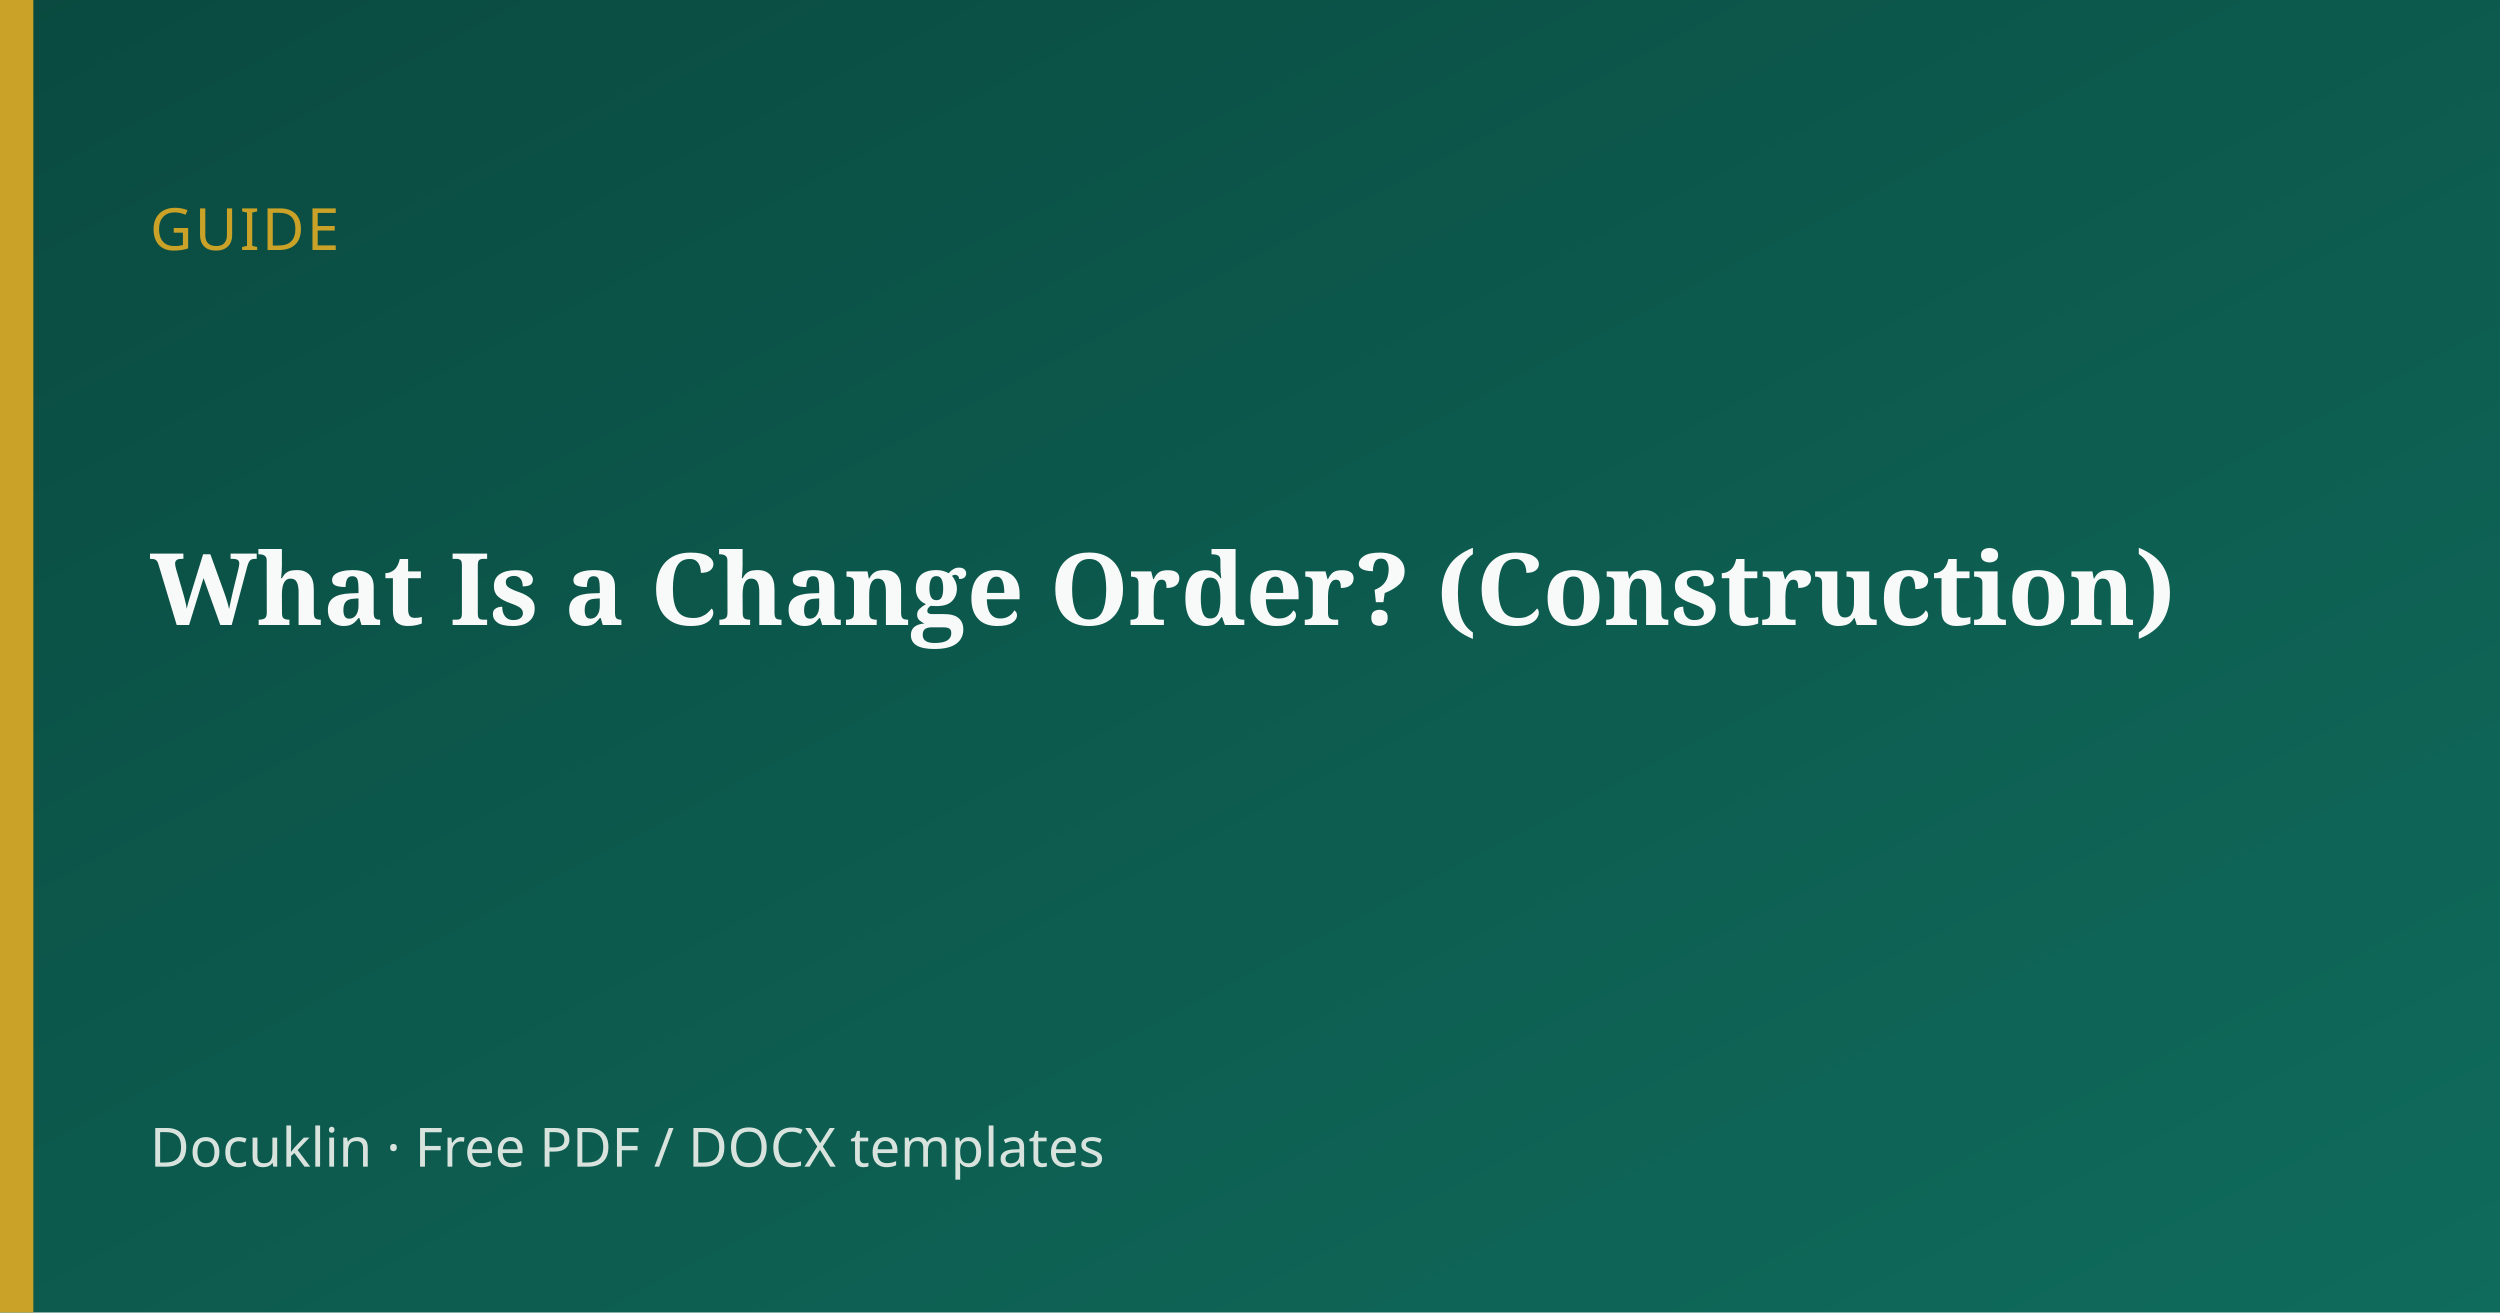
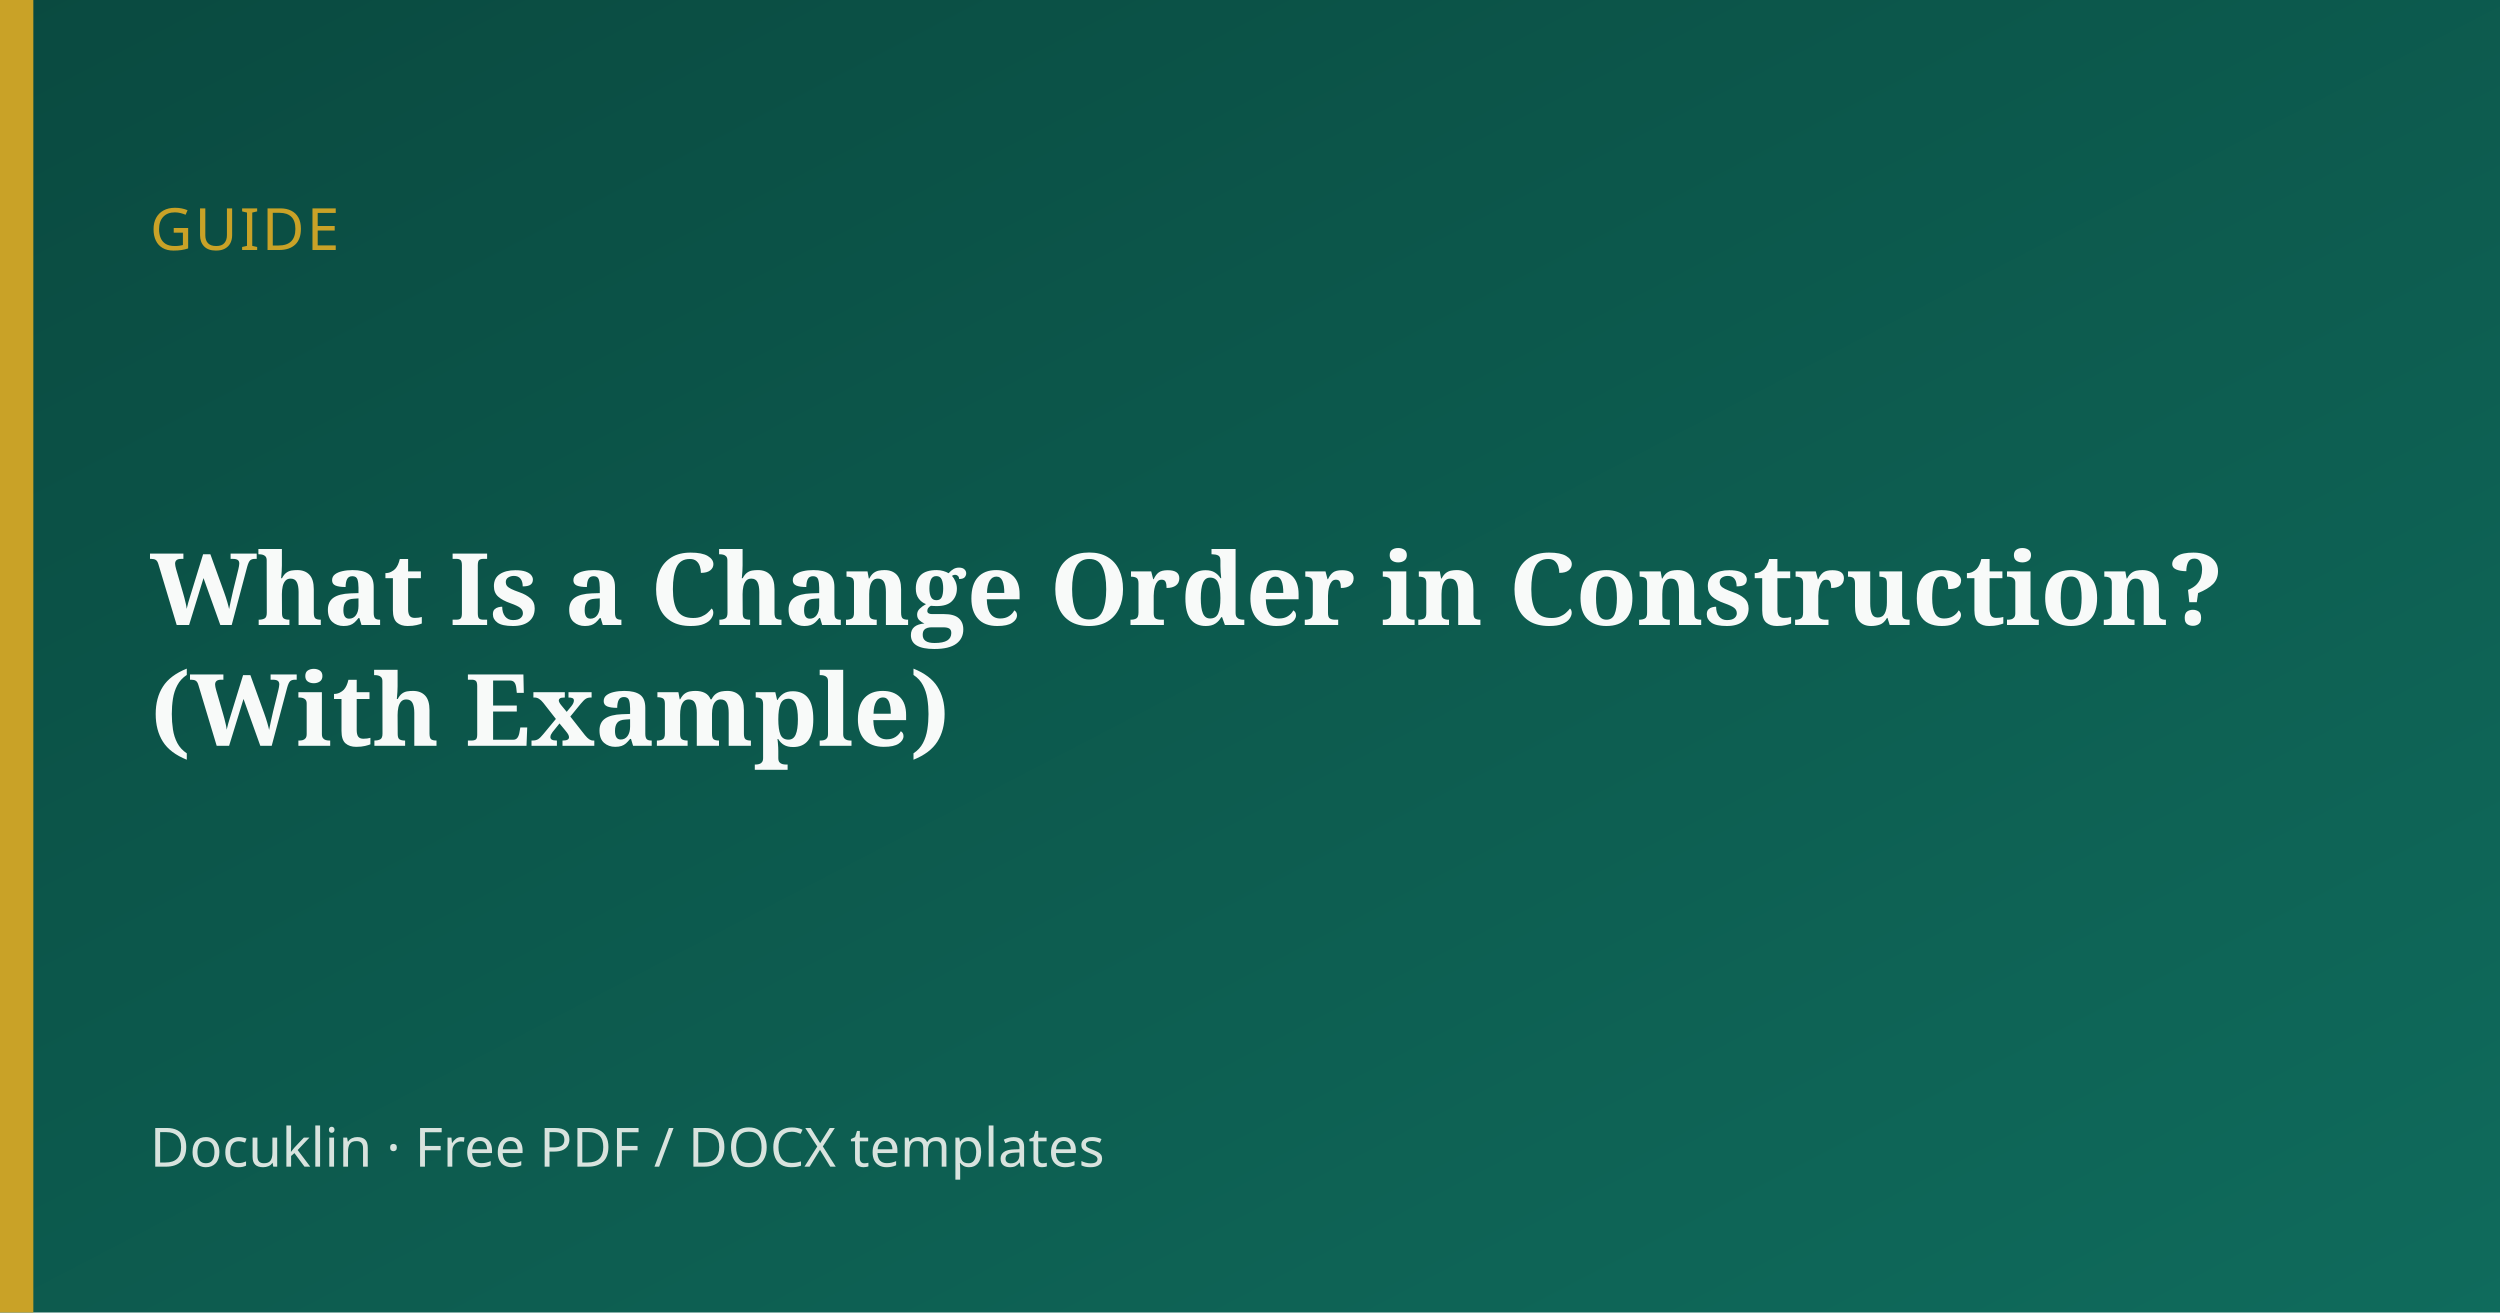
<svg xmlns="http://www.w3.org/2000/svg" width="1200" height="630" viewBox="0 0 1200 630" role="img">
  <defs>
    <linearGradient id="bg" x1="0" y1="0" x2="1" y2="1">
      <stop offset="0%" stop-color="#0a4a40" />
      <stop offset="100%" stop-color="#0f6b5c" />
    </linearGradient>
  </defs>
  <rect width="1200" height="630" fill="url(#bg)" />
  <rect x="0" y="0" width="16" height="630" fill="#c9a227" />
  <text x="72" y="120" fill="#c9a227" font-family="system-ui,sans-serif" font-size="28" letter-spacing="0.04em">GUIDE</text>
-   <text x="72" y="300" fill="#f8faf9" font-family="Georgia, serif" font-size="48" font-weight="700">What Is a Change Order? (Construction)</text>
+   <text x="72" y="300" fill="#f8faf9" font-family="Georgia, serif" font-size="48" font-weight="700">What Is a Change Order in Construction?</text>
+   <text x="72" y="358" fill="#f8faf9" font-family="Georgia, serif" font-size="48" font-weight="700">(With Example)</text>
  <text x="72" y="560" fill="#d8e3de" font-family="system-ui,sans-serif" font-size="26">Docuklin · Free PDF / DOCX templates</text>
</svg>
